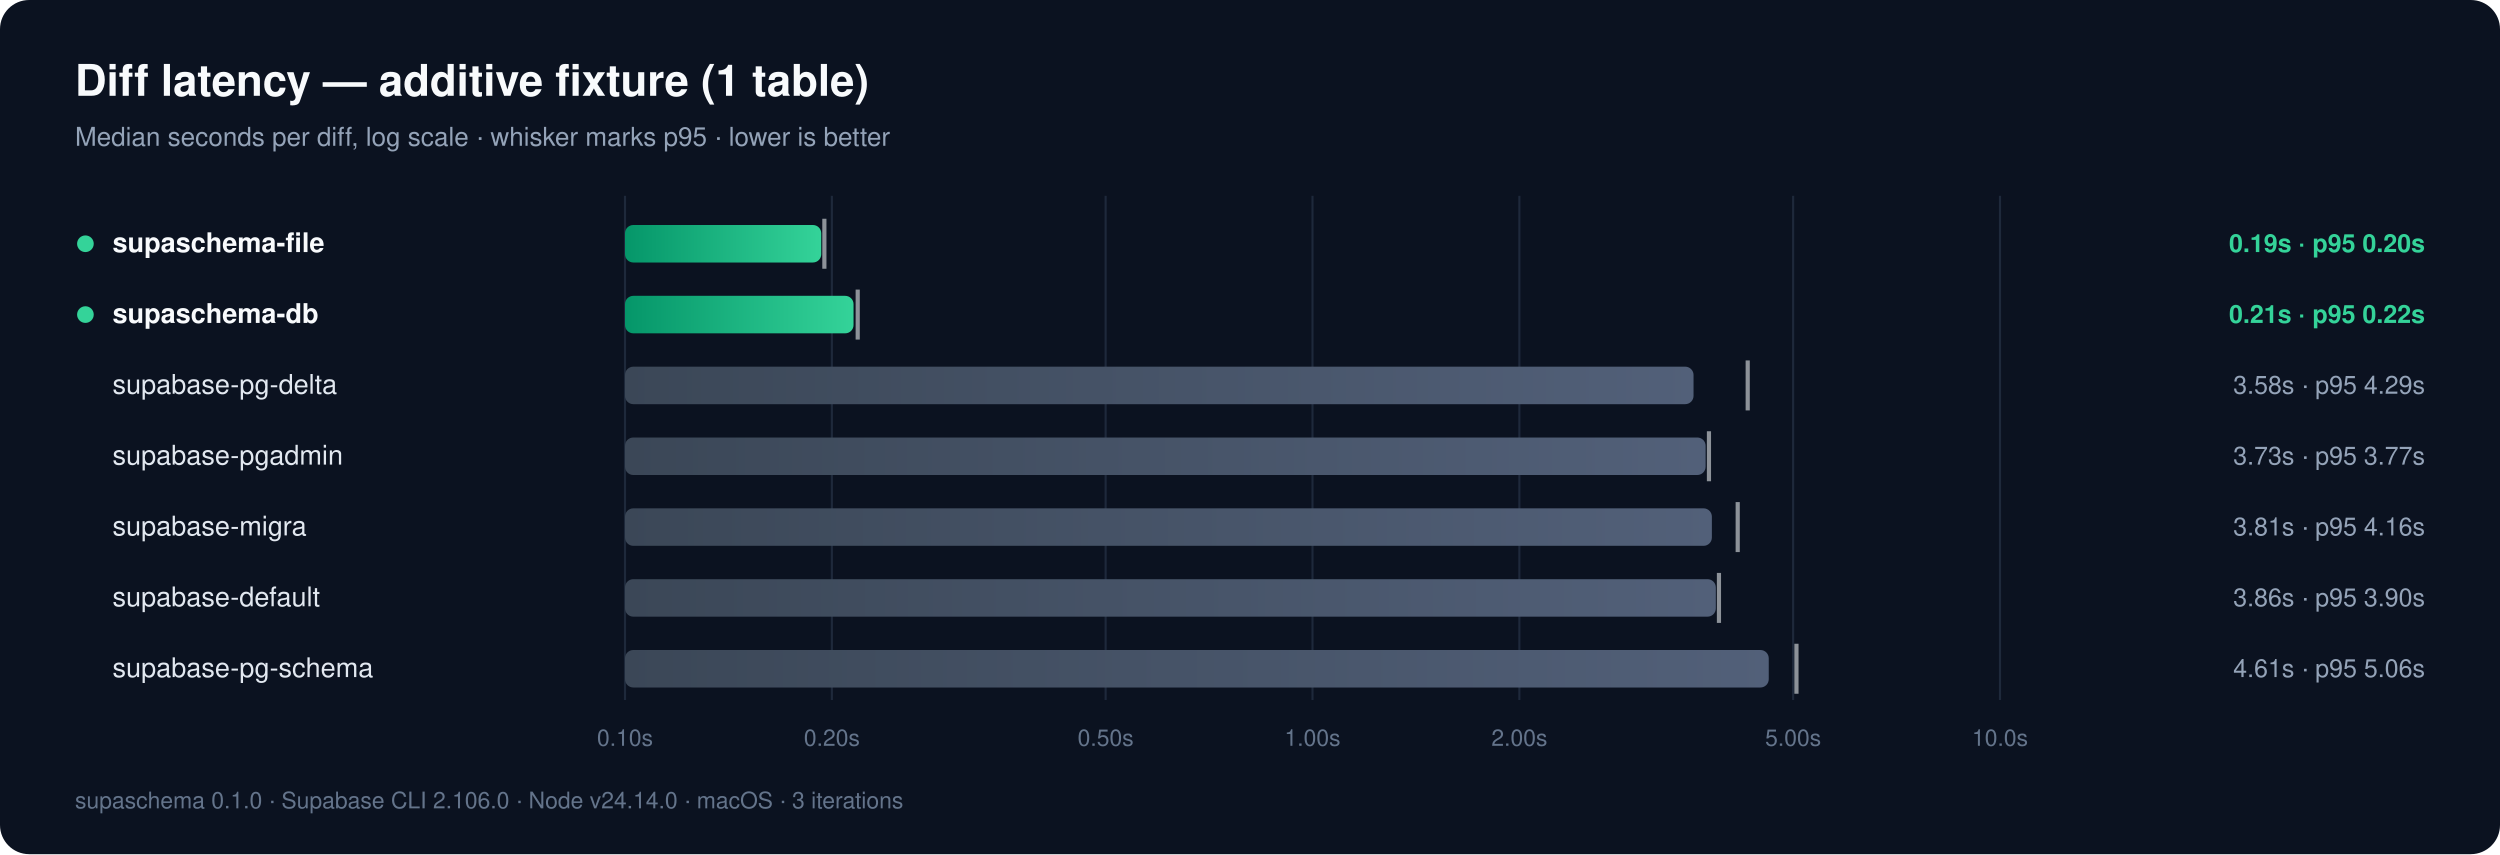
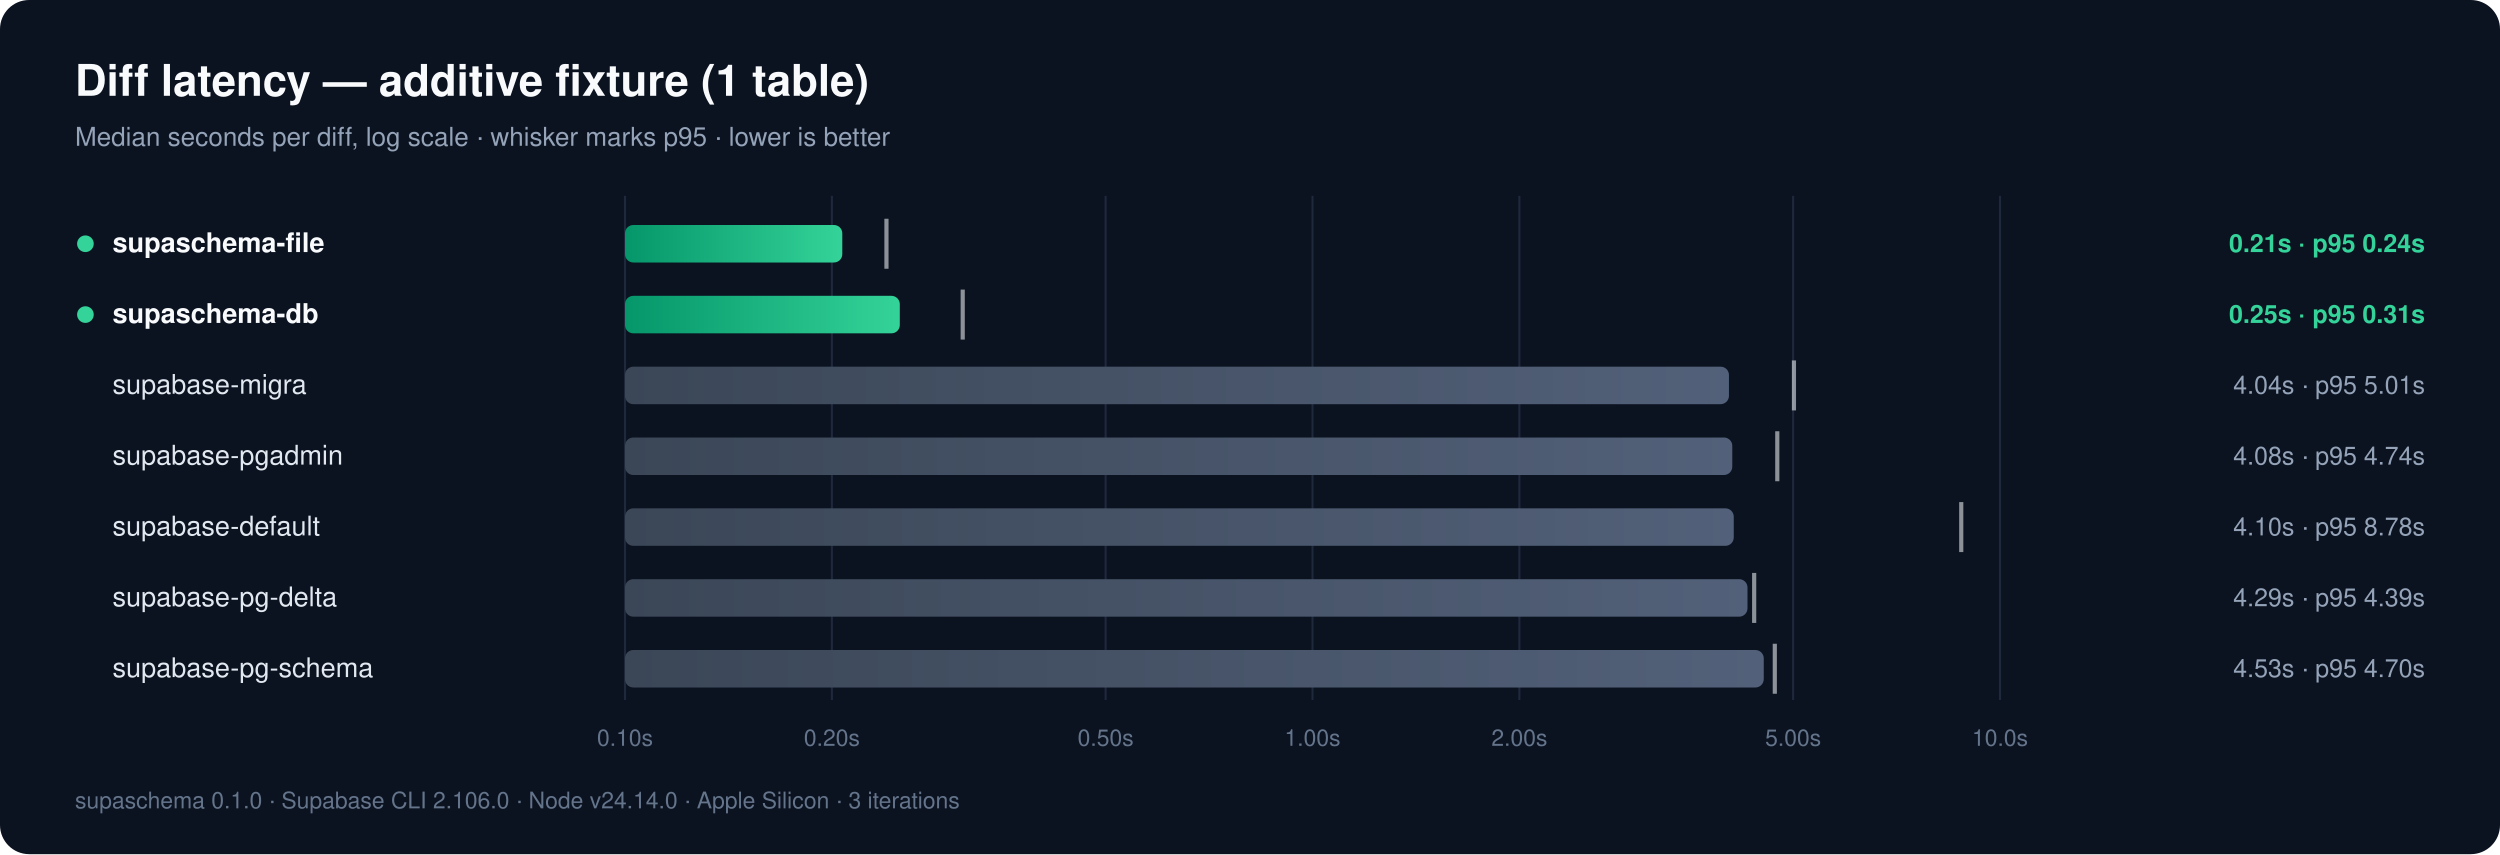
<svg xmlns="http://www.w3.org/2000/svg" width="1200" height="410" viewBox="0 0 1200 410" role="img">
  <defs>
    <linearGradient id="supaGradient" x1="0" y1="0" x2="1" y2="0">
      <stop offset="0%" stop-color="#059669" />
      <stop offset="100%" stop-color="#34d399" />
    </linearGradient>
    <linearGradient id="slateGradient" x1="0" y1="0" x2="1" y2="0">
      <stop offset="0%" stop-color="#3b4757" />
      <stop offset="100%" stop-color="#526079" />
    </linearGradient>
  </defs>
  <rect width="100%" height="100%" rx="14" fill="#0b1220" />
  <text x="36.0" y="46.0" fill="#f8fafc" font-family="ui-sans-serif, system-ui, 'Segoe UI', Helvetica, Arial, sans-serif" font-size="21" font-weight="700">Diff latency — additive fixture (1 table)</text>
  <text x="36.0" y="70.0" fill="#94a3b8" font-family="ui-sans-serif, system-ui, 'Segoe UI', Helvetica, Arial, sans-serif" font-size="12.5" font-weight="400">Median seconds per diff, log scale · whisker marks p95 · lower is better</text>
  <line x1="300.0" y1="94" x2="300.0" y2="336" stroke="#1e293b" stroke-width="1" />
  <text x="300.0" y="358.0" fill="#64748b" font-family="ui-sans-serif, system-ui, 'Segoe UI', Helvetica, Arial, sans-serif" font-size="11" font-weight="400" text-anchor="middle">0.10s</text>
  <line x1="399.3" y1="94" x2="399.3" y2="336" stroke="#1e293b" stroke-width="1" />
  <text x="399.3" y="358.0" fill="#64748b" font-family="ui-sans-serif, system-ui, 'Segoe UI', Helvetica, Arial, sans-serif" font-size="11" font-weight="400" text-anchor="middle">0.20s</text>
  <line x1="530.7" y1="94" x2="530.7" y2="336" stroke="#1e293b" stroke-width="1" />
  <text x="530.7" y="358.0" fill="#64748b" font-family="ui-sans-serif, system-ui, 'Segoe UI', Helvetica, Arial, sans-serif" font-size="11" font-weight="400" text-anchor="middle">0.50s</text>
  <line x1="630.0" y1="94" x2="630.0" y2="336" stroke="#1e293b" stroke-width="1" />
  <text x="630.0" y="358.0" fill="#64748b" font-family="ui-sans-serif, system-ui, 'Segoe UI', Helvetica, Arial, sans-serif" font-size="11" font-weight="400" text-anchor="middle">1.00s</text>
  <line x1="729.3" y1="94" x2="729.3" y2="336" stroke="#1e293b" stroke-width="1" />
  <text x="729.3" y="358.0" fill="#64748b" font-family="ui-sans-serif, system-ui, 'Segoe UI', Helvetica, Arial, sans-serif" font-size="11" font-weight="400" text-anchor="middle">2.00s</text>
  <line x1="860.7" y1="94" x2="860.7" y2="336" stroke="#1e293b" stroke-width="1" />
  <text x="860.7" y="358.0" fill="#64748b" font-family="ui-sans-serif, system-ui, 'Segoe UI', Helvetica, Arial, sans-serif" font-size="11" font-weight="400" text-anchor="middle">5.00s</text>
  <line x1="960.0" y1="94" x2="960.0" y2="336" stroke="#1e293b" stroke-width="1" />
  <text x="960.0" y="358.0" fill="#64748b" font-family="ui-sans-serif, system-ui, 'Segoe UI', Helvetica, Arial, sans-serif" font-size="11" font-weight="400" text-anchor="middle">10.0s</text>
  <circle cx="41" cy="117" r="4" fill="#34d399" />
  <text x="54.0" y="121.0" fill="#f8fafc" font-family="ui-sans-serif, system-ui, 'Segoe UI', Helvetica, Arial, sans-serif" font-size="13" font-weight="650">supaschema-file</text>
-   <rect x="300" y="108" width="94.2" height="18" rx="4" fill="url(#supaGradient)" />
-   <line x1="395.7" y1="105" x2="395.7" y2="129" stroke="#f8fafc" stroke-opacity="0.55" stroke-width="2" />
-   <text x="1164.0" y="121.0" fill="#34d399" font-family="ui-sans-serif, system-ui, 'Segoe UI', Helvetica, Arial, sans-serif" font-size="12" font-weight="650" text-anchor="end">0.19s  ·  p95 0.20s</text>
+   <rect x="300" y="108" width="104.3" height="18" rx="4" fill="url(#supaGradient)" />
+   <line x1="425.5" y1="105" x2="425.5" y2="129" stroke="#f8fafc" stroke-opacity="0.55" stroke-width="2" />
+   <text x="1164.0" y="121.0" fill="#34d399" font-family="ui-sans-serif, system-ui, 'Segoe UI', Helvetica, Arial, sans-serif" font-size="12" font-weight="650" text-anchor="end">0.21s  ·  p95 0.24s</text>
  <circle cx="41" cy="151" r="4" fill="#34d399" />
  <text x="54.0" y="155.0" fill="#f8fafc" font-family="ui-sans-serif, system-ui, 'Segoe UI', Helvetica, Arial, sans-serif" font-size="13" font-weight="650">supaschema-db</text>
-   <rect x="300" y="142" width="109.7" height="18" rx="4" fill="url(#supaGradient)" />
-   <line x1="411.7" y1="139" x2="411.7" y2="163" stroke="#f8fafc" stroke-opacity="0.55" stroke-width="2" />
-   <text x="1164.0" y="155.0" fill="#34d399" font-family="ui-sans-serif, system-ui, 'Segoe UI', Helvetica, Arial, sans-serif" font-size="12" font-weight="650" text-anchor="end">0.21s  ·  p95 0.22s</text>
-   <text x="54.0" y="189.0" fill="#e2e8f0" font-family="ui-sans-serif, system-ui, 'Segoe UI', Helvetica, Arial, sans-serif" font-size="13" font-weight="450">supabase-pg-delta</text>
-   <rect x="300" y="176" width="512.9" height="18" rx="4" fill="url(#slateGradient)" />
-   <line x1="838.9" y1="173" x2="838.9" y2="197" stroke="#f8fafc" stroke-opacity="0.55" stroke-width="2" />
-   <text x="1164.0" y="189.0" fill="#94a3b8" font-family="ui-sans-serif, system-ui, 'Segoe UI', Helvetica, Arial, sans-serif" font-size="12" font-weight="450" text-anchor="end">3.58s  ·  p95 4.29s</text>
+   <rect x="300" y="142" width="131.9" height="18" rx="4" fill="url(#supaGradient)" />
+   <line x1="462.1" y1="139" x2="462.1" y2="163" stroke="#f8fafc" stroke-opacity="0.55" stroke-width="2" />
+   <text x="1164.0" y="155.0" fill="#34d399" font-family="ui-sans-serif, system-ui, 'Segoe UI', Helvetica, Arial, sans-serif" font-size="12" font-weight="650" text-anchor="end">0.25s  ·  p95 0.31s</text>
+   <text x="54.0" y="189.0" fill="#e2e8f0" font-family="ui-sans-serif, system-ui, 'Segoe UI', Helvetica, Arial, sans-serif" font-size="13" font-weight="450">supabase-migra</text>
+   <rect x="300" y="176" width="529.9" height="18" rx="4" fill="url(#slateGradient)" />
+   <line x1="861.1" y1="173" x2="861.1" y2="197" stroke="#f8fafc" stroke-opacity="0.55" stroke-width="2" />
+   <text x="1164.0" y="189.0" fill="#94a3b8" font-family="ui-sans-serif, system-ui, 'Segoe UI', Helvetica, Arial, sans-serif" font-size="12" font-weight="450" text-anchor="end">4.04s  ·  p95 5.01s</text>
  <text x="54.0" y="223.0" fill="#e2e8f0" font-family="ui-sans-serif, system-ui, 'Segoe UI', Helvetica, Arial, sans-serif" font-size="13" font-weight="450">supabase-pgadmin</text>
-   <rect x="300" y="210" width="518.7" height="18" rx="4" fill="url(#slateGradient)" />
-   <line x1="820.3" y1="207" x2="820.3" y2="231" stroke="#f8fafc" stroke-opacity="0.55" stroke-width="2" />
-   <text x="1164.0" y="223.0" fill="#94a3b8" font-family="ui-sans-serif, system-ui, 'Segoe UI', Helvetica, Arial, sans-serif" font-size="12" font-weight="450" text-anchor="end">3.73s  ·  p95 3.77s</text>
-   <text x="54.0" y="257.0" fill="#e2e8f0" font-family="ui-sans-serif, system-ui, 'Segoe UI', Helvetica, Arial, sans-serif" font-size="13" font-weight="450">supabase-migra</text>
-   <rect x="300" y="244" width="521.7" height="18" rx="4" fill="url(#slateGradient)" />
-   <line x1="834.1" y1="241" x2="834.1" y2="265" stroke="#f8fafc" stroke-opacity="0.55" stroke-width="2" />
-   <text x="1164.0" y="257.0" fill="#94a3b8" font-family="ui-sans-serif, system-ui, 'Segoe UI', Helvetica, Arial, sans-serif" font-size="12" font-weight="450" text-anchor="end">3.81s  ·  p95 4.16s</text>
-   <text x="54.0" y="291.0" fill="#e2e8f0" font-family="ui-sans-serif, system-ui, 'Segoe UI', Helvetica, Arial, sans-serif" font-size="13" font-weight="450">supabase-default</text>
-   <rect x="300" y="278" width="523.6" height="18" rx="4" fill="url(#slateGradient)" />
-   <line x1="825.1" y1="275" x2="825.1" y2="299" stroke="#f8fafc" stroke-opacity="0.55" stroke-width="2" />
-   <text x="1164.0" y="291.0" fill="#94a3b8" font-family="ui-sans-serif, system-ui, 'Segoe UI', Helvetica, Arial, sans-serif" font-size="12" font-weight="450" text-anchor="end">3.86s  ·  p95 3.90s</text>
+   <rect x="300" y="210" width="531.5" height="18" rx="4" fill="url(#slateGradient)" />
+   <line x1="853.1" y1="207" x2="853.1" y2="231" stroke="#f8fafc" stroke-opacity="0.55" stroke-width="2" />
+   <text x="1164.0" y="223.0" fill="#94a3b8" font-family="ui-sans-serif, system-ui, 'Segoe UI', Helvetica, Arial, sans-serif" font-size="12" font-weight="450" text-anchor="end">4.08s  ·  p95 4.74s</text>
+   <text x="54.0" y="257.0" fill="#e2e8f0" font-family="ui-sans-serif, system-ui, 'Segoe UI', Helvetica, Arial, sans-serif" font-size="13" font-weight="450">supabase-default</text>
+   <rect x="300" y="244" width="532.2" height="18" rx="4" fill="url(#slateGradient)" />
+   <line x1="941.4" y1="241" x2="941.4" y2="265" stroke="#f8fafc" stroke-opacity="0.55" stroke-width="2" />
+   <text x="1164.0" y="257.0" fill="#94a3b8" font-family="ui-sans-serif, system-ui, 'Segoe UI', Helvetica, Arial, sans-serif" font-size="12" font-weight="450" text-anchor="end">4.10s  ·  p95 8.78s</text>
+   <text x="54.0" y="291.0" fill="#e2e8f0" font-family="ui-sans-serif, system-ui, 'Segoe UI', Helvetica, Arial, sans-serif" font-size="13" font-weight="450">supabase-pg-delta</text>
+   <rect x="300" y="278" width="538.8" height="18" rx="4" fill="url(#slateGradient)" />
+   <line x1="842.0" y1="275" x2="842.0" y2="299" stroke="#f8fafc" stroke-opacity="0.55" stroke-width="2" />
+   <text x="1164.0" y="291.0" fill="#94a3b8" font-family="ui-sans-serif, system-ui, 'Segoe UI', Helvetica, Arial, sans-serif" font-size="12" font-weight="450" text-anchor="end">4.29s  ·  p95 4.39s</text>
  <text x="54.0" y="325.0" fill="#e2e8f0" font-family="ui-sans-serif, system-ui, 'Segoe UI', Helvetica, Arial, sans-serif" font-size="13" font-weight="450">supabase-pg-schema</text>
-   <rect x="300" y="312" width="549.0" height="18" rx="4" fill="url(#slateGradient)" />
-   <line x1="862.3" y1="309" x2="862.3" y2="333" stroke="#f8fafc" stroke-opacity="0.55" stroke-width="2" />
-   <text x="1164.0" y="325.0" fill="#94a3b8" font-family="ui-sans-serif, system-ui, 'Segoe UI', Helvetica, Arial, sans-serif" font-size="12" font-weight="450" text-anchor="end">4.61s  ·  p95 5.06s</text>
-   <text x="36.0" y="388.0" fill="#64748b" font-family="ui-sans-serif, system-ui, 'Segoe UI', Helvetica, Arial, sans-serif" font-size="11" font-weight="400">supaschema 0.1.0  ·  Supabase CLI 2.106.0  ·  Node v24.14.0  ·  macOS  ·  3 iterations</text>
+   <rect x="300" y="312" width="546.6" height="18" rx="4" fill="url(#slateGradient)" />
+   <line x1="851.9" y1="309" x2="851.9" y2="333" stroke="#f8fafc" stroke-opacity="0.55" stroke-width="2" />
+   <text x="1164.0" y="325.0" fill="#94a3b8" font-family="ui-sans-serif, system-ui, 'Segoe UI', Helvetica, Arial, sans-serif" font-size="12" font-weight="450" text-anchor="end">4.53s  ·  p95 4.70s</text>
+   <text x="36.0" y="388.0" fill="#64748b" font-family="ui-sans-serif, system-ui, 'Segoe UI', Helvetica, Arial, sans-serif" font-size="11" font-weight="400">supaschema 0.1.0  ·  Supabase CLI 2.106.0  ·  Node v24.14.0  ·  Apple Silicon  ·  3 iterations</text>
</svg>
